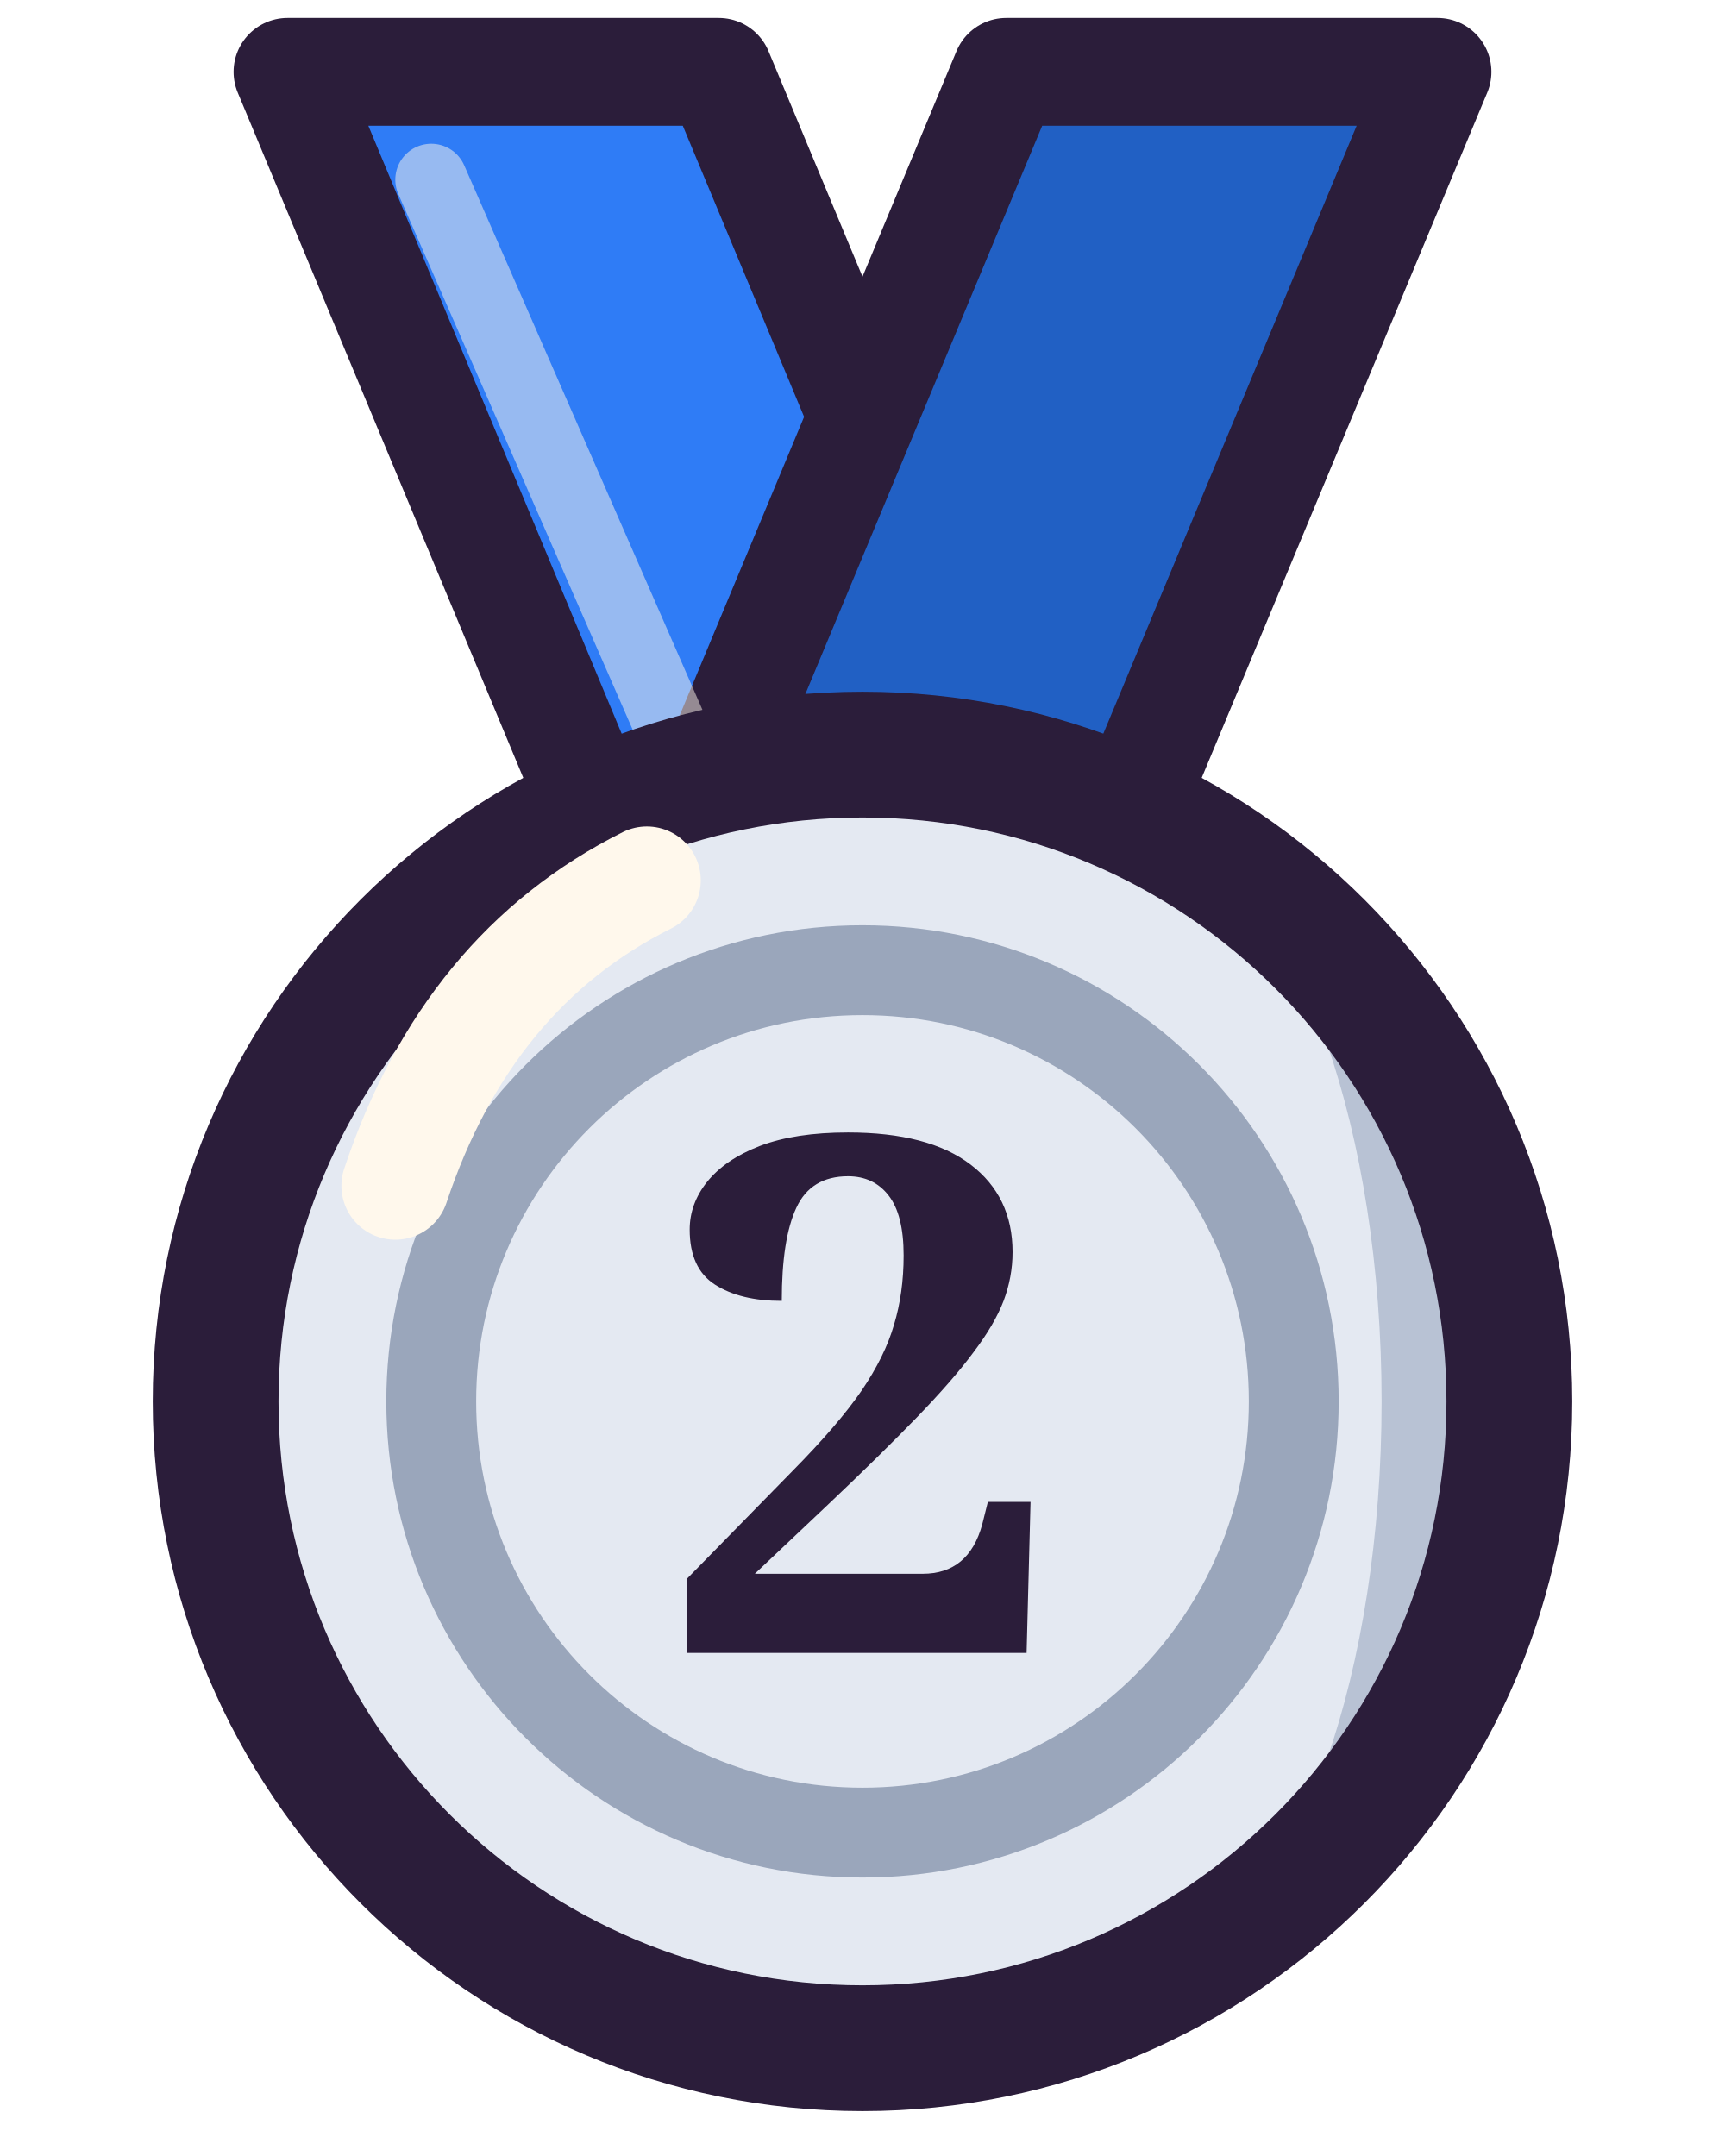
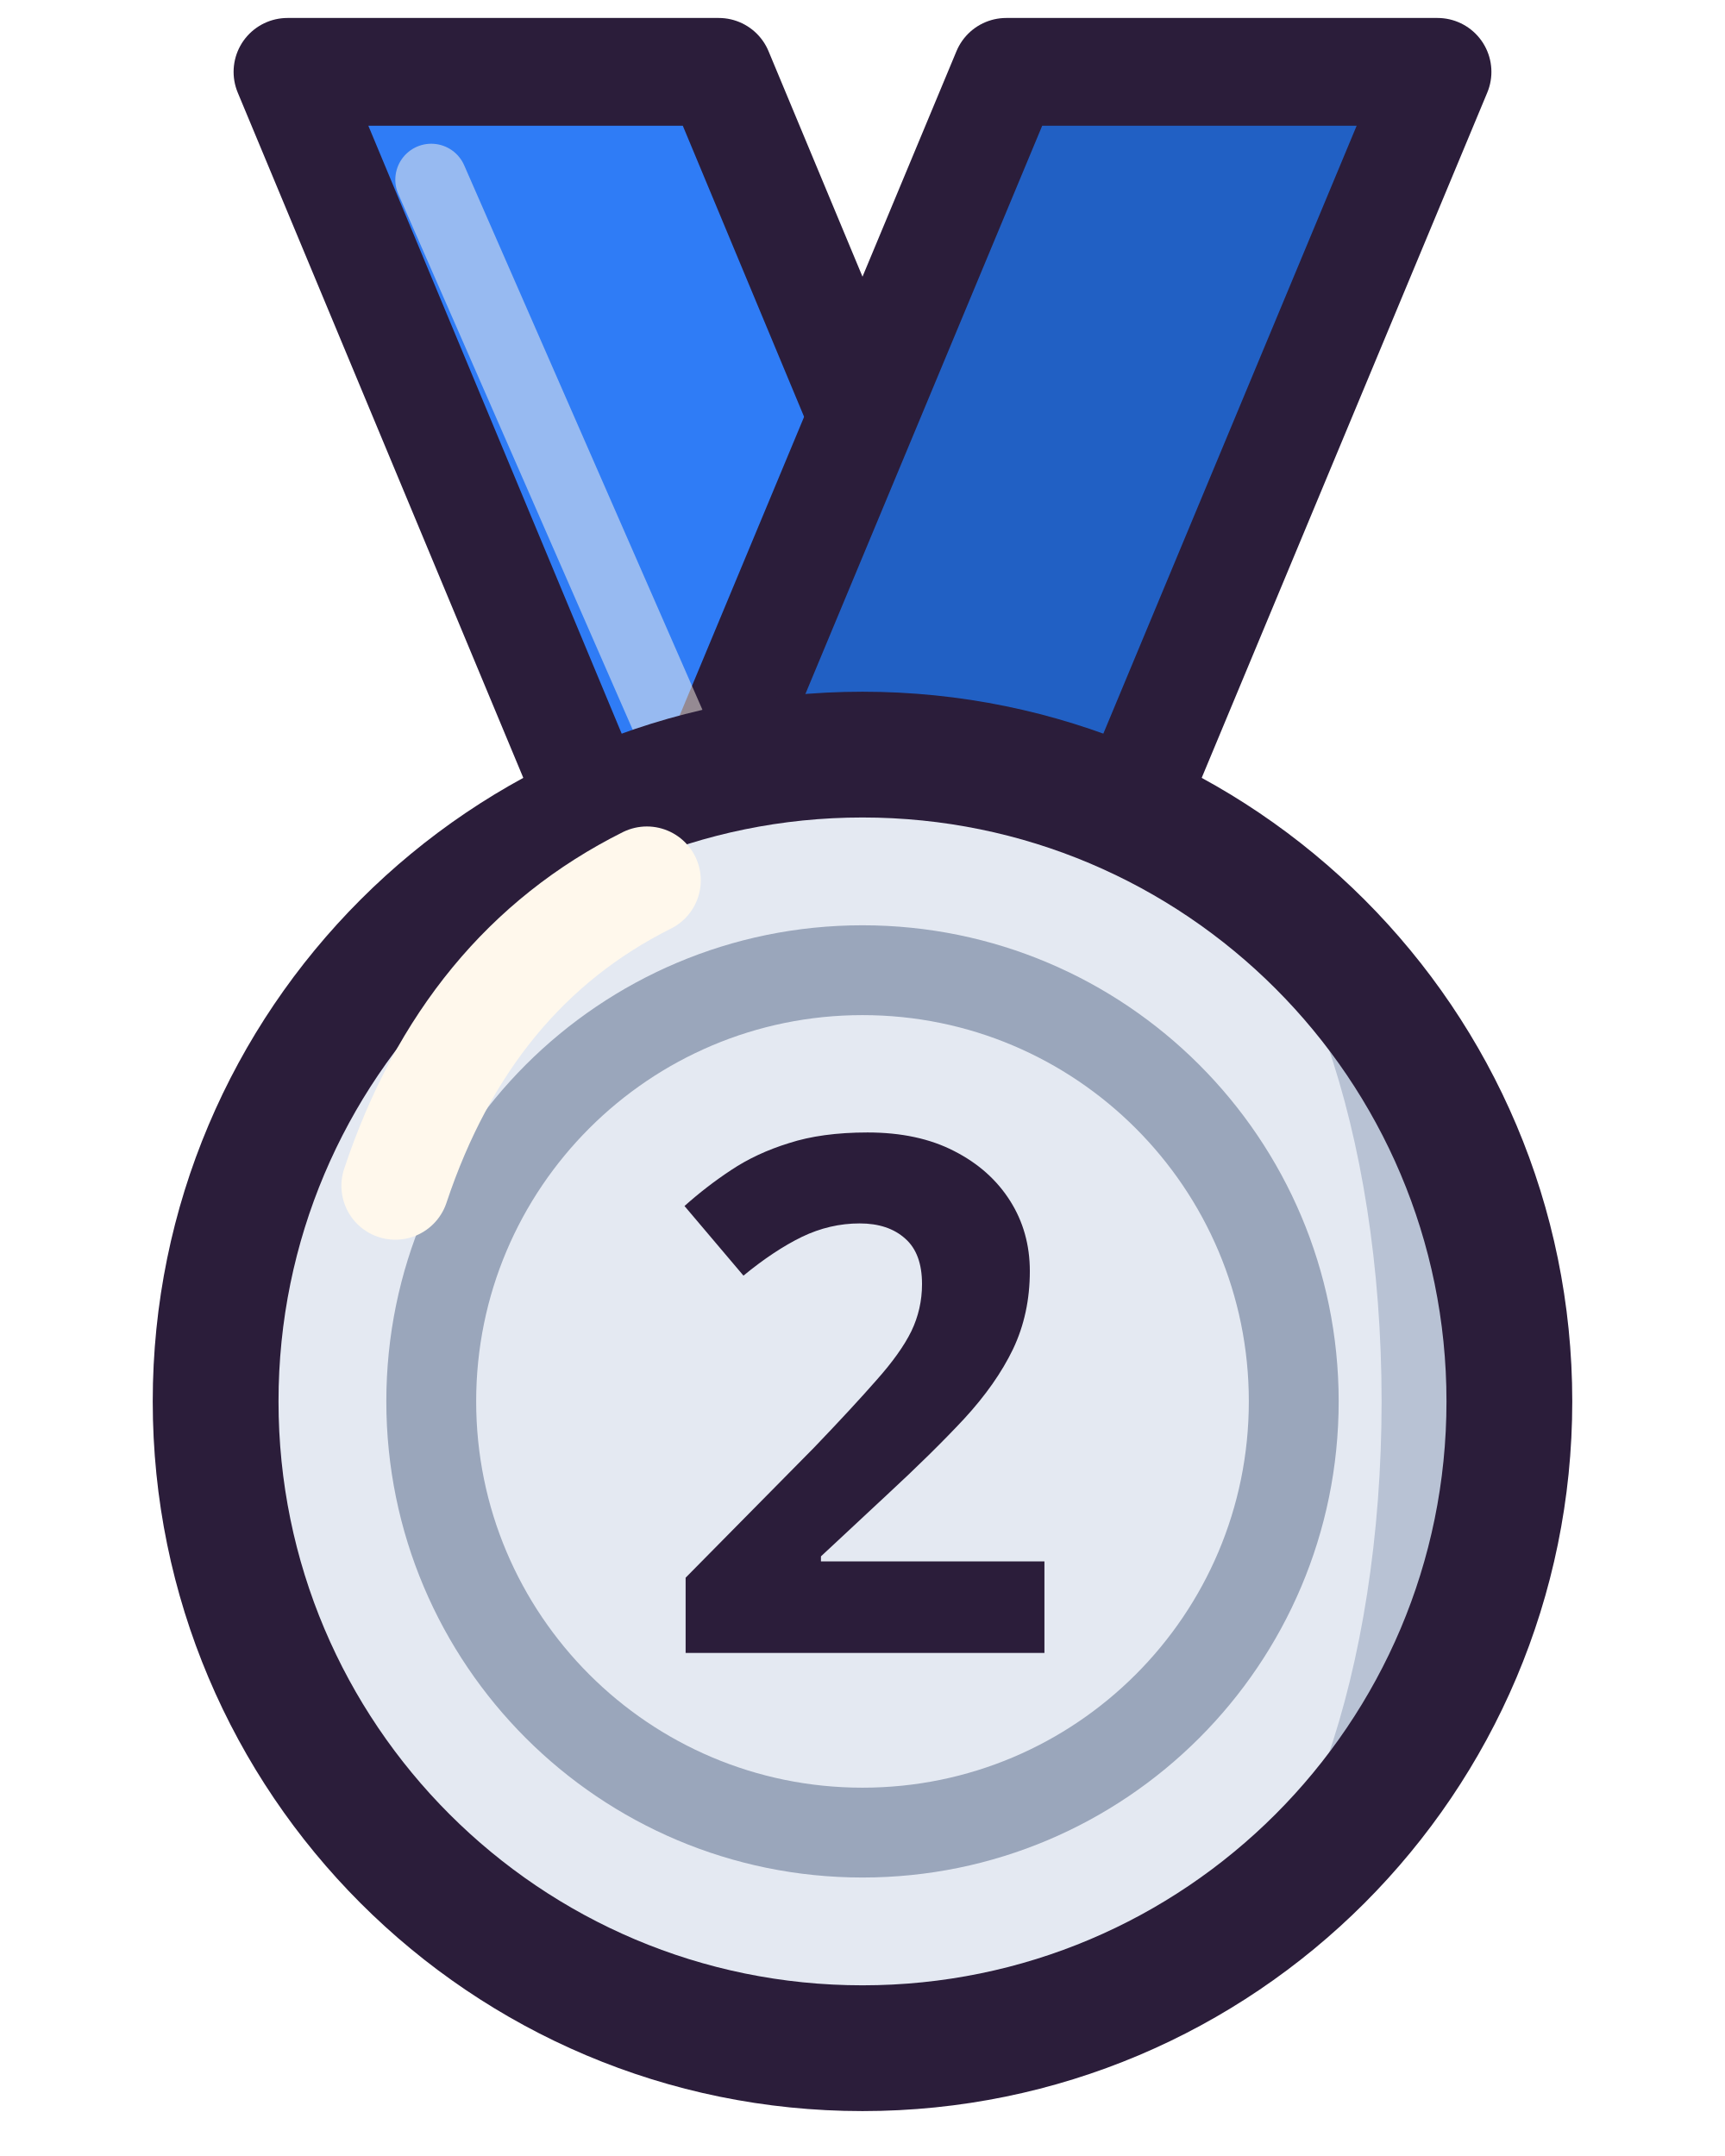
<svg xmlns="http://www.w3.org/2000/svg" viewBox="0 0 48 60">
  <g stroke="#2b1d3a" stroke-width="3" stroke-linejoin="round">
    <path d="M8 2 H20 L30 26 H18 Z" fill="#2f7cf6" />
    <path d="M40 2 H28 L18 26 H30 Z" fill="#2160c4" />
  </g>
  <path d="M12 5 L19 21" stroke="#fff8ec" stroke-width="2" stroke-linecap="round" opacity="0.5" />
  <circle cx="24" cy="39" r="18" fill="#e4e9f2" />
  <path d="M33 23.4 A18 18 0 0 1 33 54.6 A7 16 0 0 0 33 23.4Z" fill="#b8c2d4" />
  <circle cx="24" cy="39" r="18" fill="none" stroke="#2b1d3a" stroke-width="3.5" />
  <circle cx="24" cy="39" r="12" fill="none" stroke="#9aa6bb" stroke-width="2.5" />
-   <text x="24" y="46" text-anchor="middle" font-family="Noto Serif, Noto Serif SC, serif" font-size="20" font-weight="900" fill="#2b1d3a">2</text>
+   <text x="24" y="46" text-anchor="middle" font-family="Be Vietnam Pro, Noto Serif SC, sans-serif" font-size="20" font-weight="900" fill="#2b1d3a">2</text>
  <path d="M11 33 Q13 27 18 24.5" stroke="#fff8ec" stroke-width="3" fill="none" stroke-linecap="round" />
</svg>
